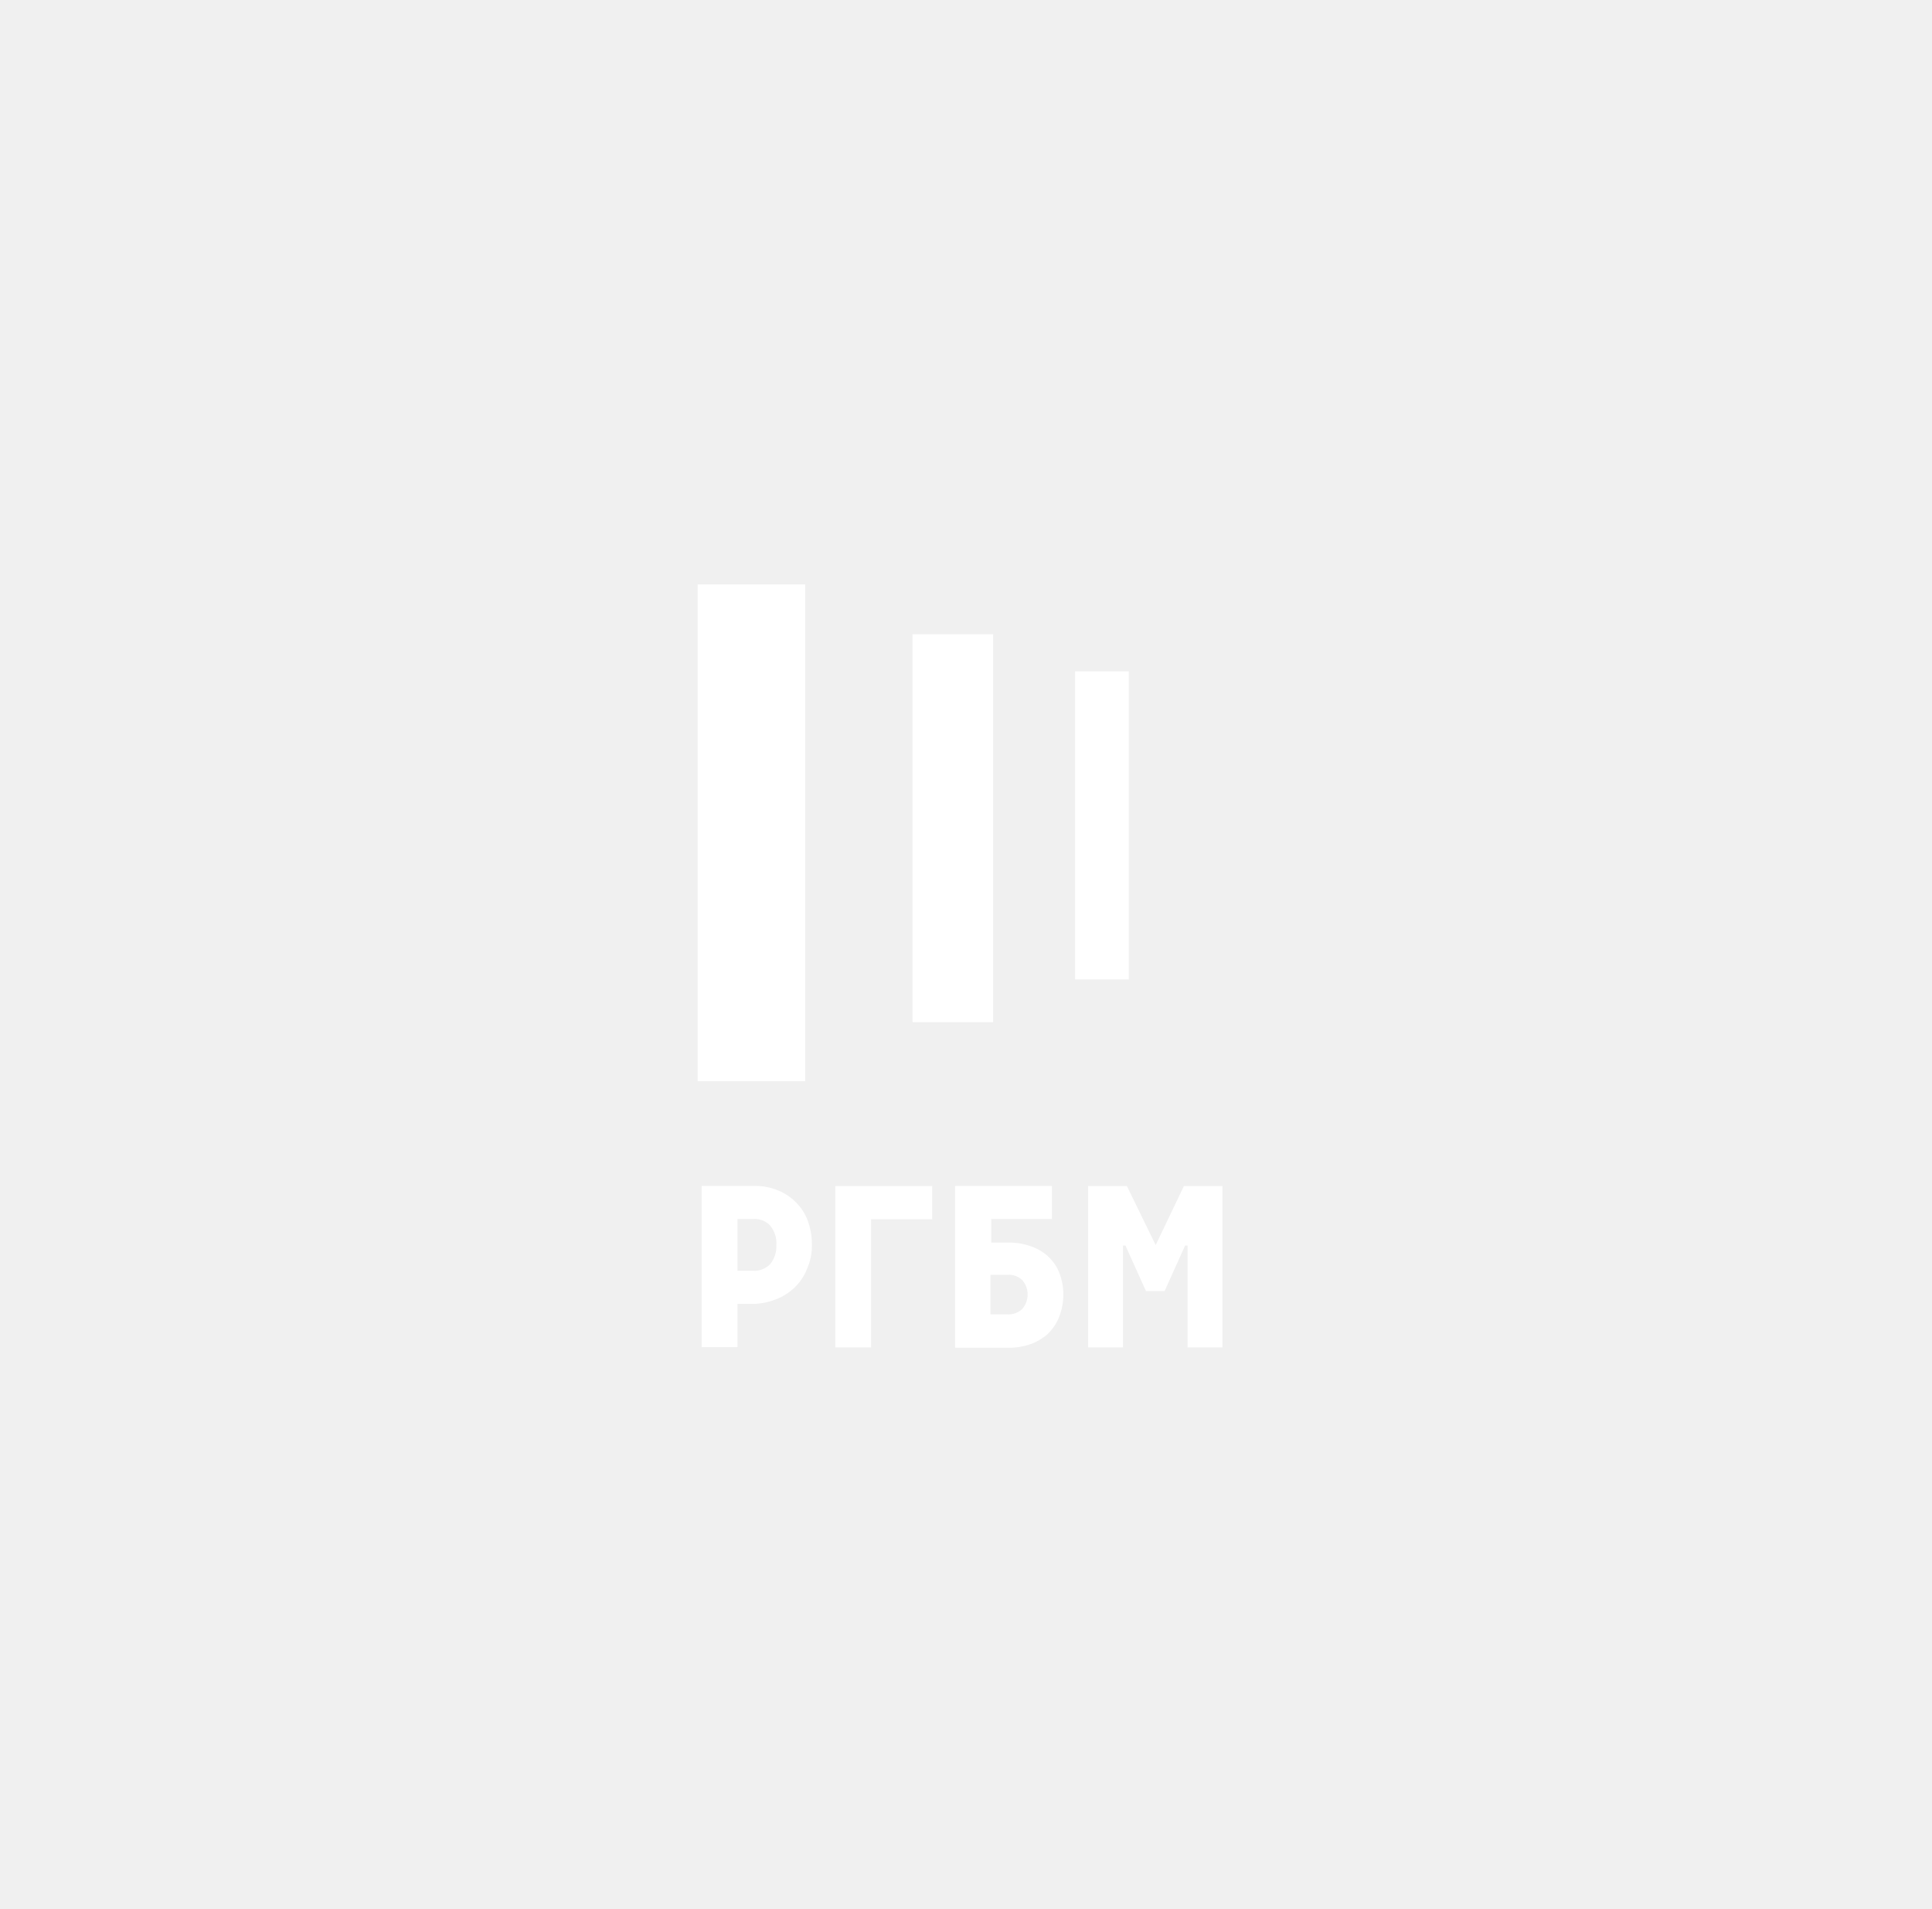
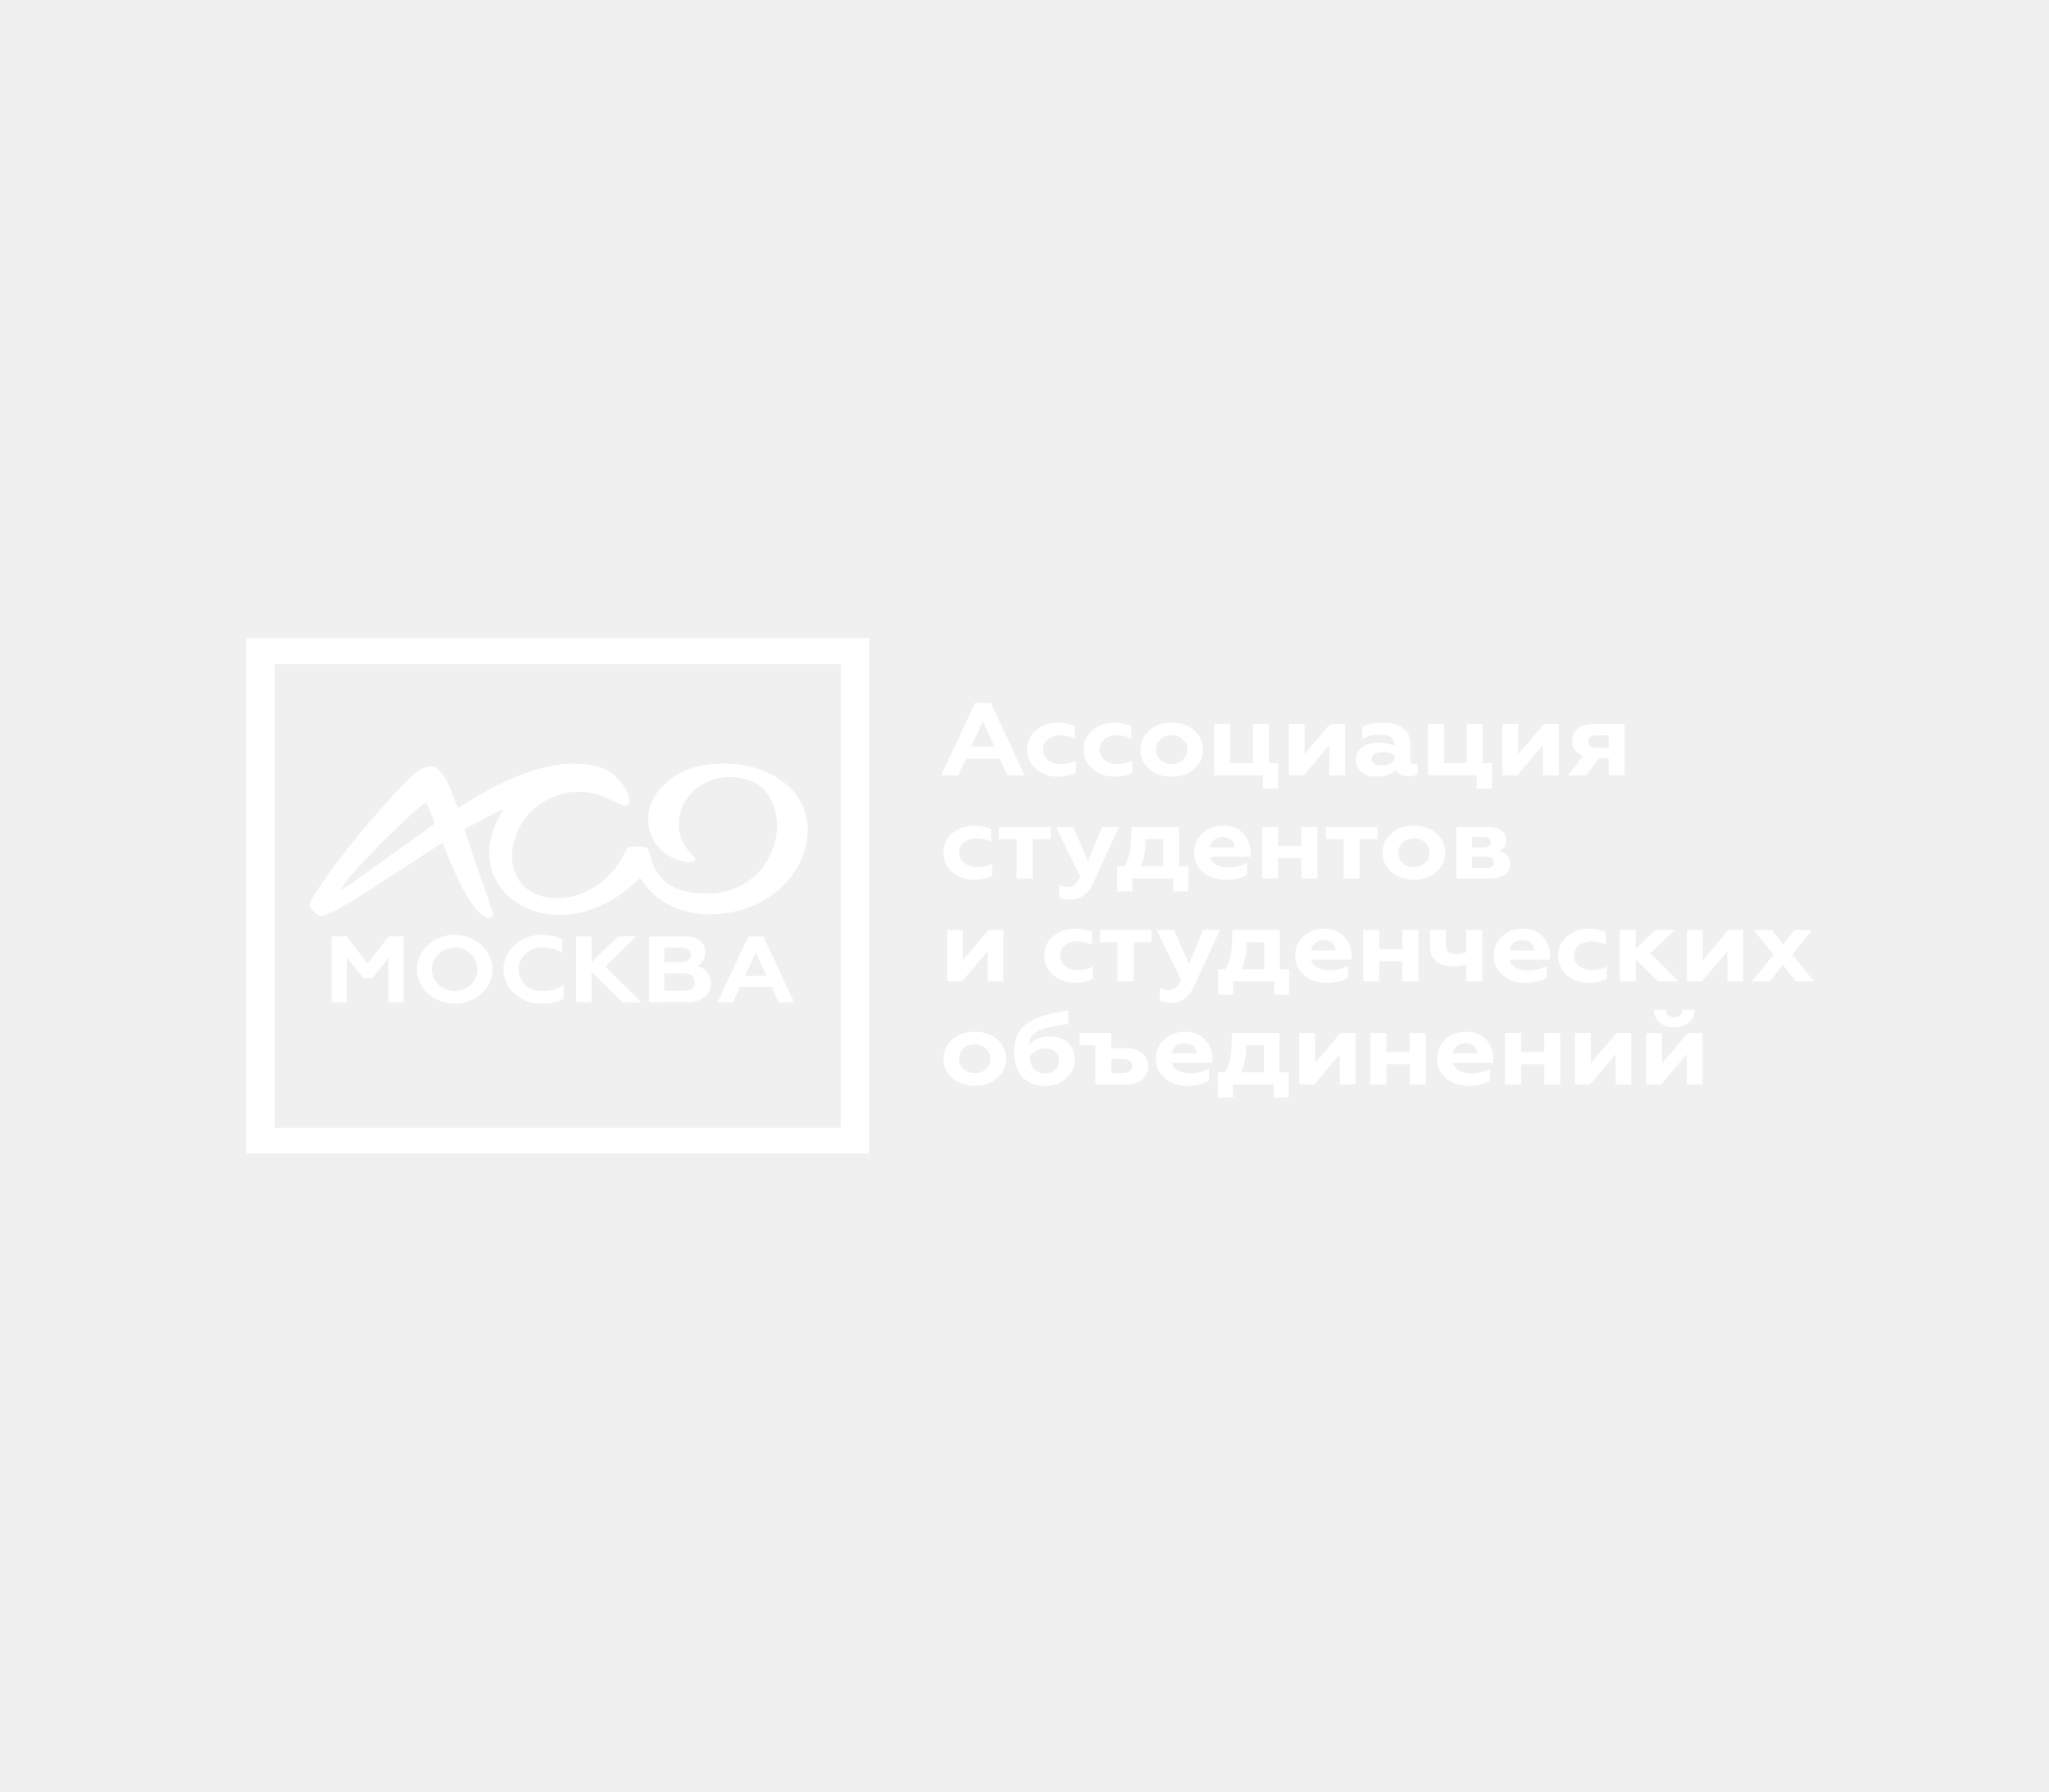
- <svg xmlns="http://www.w3.org/2000/svg" width="162" height="160" viewBox="0 0 162 160" fill="none">
-   <path d="M65.223 99.803C65.794 100.028 66.312 100.371 66.742 100.809C67.179 101.243 67.516 101.766 67.73 102.343C67.965 102.985 68.083 103.663 68.079 104.347C68.095 105.046 67.956 105.74 67.672 106.38C67.442 106.976 67.082 107.515 66.618 107.957C66.165 108.394 65.626 108.731 65.034 108.948C64.423 109.19 63.772 109.318 63.115 109.324H61.836V112.942H58.834V99.434H63.297C63.957 99.424 64.613 99.549 65.223 99.803M63.137 106.546C63.406 106.562 63.675 106.52 63.925 106.422C64.176 106.325 64.403 106.175 64.59 105.982C64.948 105.527 65.129 104.959 65.099 104.383C65.139 103.801 64.957 103.225 64.59 102.769C64.415 102.576 64.197 102.424 63.954 102.327C63.711 102.229 63.449 102.187 63.188 102.205H61.836V106.546H63.137Z" fill="white" />
-   <path d="M78.168 102.227H73.037V112.971H70.035V99.441H78.168V102.227Z" fill="white" />
-   <path d="M88.204 102.206H83.117V104.181H84.57C85.199 104.174 85.823 104.277 86.416 104.485C86.956 104.661 87.451 104.95 87.87 105.331C88.288 105.711 88.614 106.181 88.822 106.706C89.277 107.889 89.277 109.198 88.822 110.381C88.611 110.925 88.287 111.418 87.87 111.828C87.445 112.206 86.952 112.501 86.416 112.696C85.823 112.903 85.199 113.006 84.57 113H80.086V99.435H88.204V102.206ZM84.447 110.2C84.681 110.217 84.915 110.184 85.136 110.104C85.356 110.024 85.557 109.899 85.726 109.737C86.013 109.402 86.17 108.976 86.17 108.536C86.17 108.096 86.013 107.67 85.726 107.335C85.566 107.178 85.375 107.057 85.164 106.98C84.954 106.902 84.729 106.87 84.505 106.886H83.051V110.2H84.447Z" fill="white" />
-   <path d="M96.904 104.39L99.273 99.441H102.5V112.971H99.579V104.426H99.375L97.653 108.246H96.09L94.367 104.426H94.164V112.971H91.242V99.441H94.491L96.904 104.39Z" fill="white" />
-   <path d="M67.512 49H58.5V90.651H67.512V49Z" fill="white" />
-   <path d="M94.651 56.285H90.144V82.114H94.651V56.285Z" fill="white" />
-   <path d="M83.277 53.175H76.518V85.703H83.277V53.175Z" fill="white" />
+ <svg xmlns="http://www.w3.org/2000/svg" width="183" height="160" viewBox="0 0 183 160" fill="none">
+   <path d="M86.282 67.746H89.275L89.973 69.237H91.52L88.486 62.76H87.09L84.057 69.237H85.584L86.282 67.746ZM87.778 64.416L88.81 66.651H86.736L87.778 64.416Z" fill="white" />
+   <path d="M92.552 68.694C93.087 69.135 93.735 69.356 94.483 69.356C95.08 69.356 95.606 69.246 96.081 69.016V67.912C95.687 68.123 95.231 68.224 94.715 68.224C94.281 68.224 93.907 68.105 93.603 67.865C93.3 67.626 93.148 67.314 93.148 66.936C93.148 66.559 93.3 66.246 93.593 66.016C93.896 65.777 94.27 65.657 94.715 65.657C95.13 65.657 95.565 65.749 96 65.933V64.829C95.555 64.627 95.059 64.526 94.503 64.526C93.745 64.526 93.097 64.747 92.552 65.188C92.015 65.621 91.742 66.2 91.742 66.927C91.742 67.654 92.015 68.243 92.552 68.694Z" fill="white" />
+   <path d="M97.598 68.694C98.134 69.135 98.782 69.356 99.53 69.356C100.127 69.356 100.653 69.246 101.128 69.016V67.912C100.734 68.123 100.278 68.224 99.762 68.224C99.327 68.224 98.954 68.105 98.65 67.865C98.347 67.626 98.195 67.314 98.195 66.936C98.195 66.559 98.347 66.246 98.64 66.016C98.944 65.777 99.317 65.657 99.762 65.657C100.177 65.657 100.612 65.749 101.047 65.933V64.829C100.602 64.627 100.106 64.526 99.55 64.526C98.791 64.526 98.144 64.747 97.598 65.188C97.062 65.621 96.789 66.2 96.789 66.927C96.789 67.654 97.062 68.243 97.598 68.694Z" fill="white" />
+   <path d="M104.647 69.356C105.466 69.356 106.134 69.126 106.659 68.666C107.185 68.197 107.448 67.626 107.448 66.936C107.448 66.265 107.185 65.694 106.659 65.225C106.134 64.756 105.466 64.526 104.647 64.526C103.828 64.526 103.16 64.756 102.634 65.225C102.109 65.685 101.846 66.255 101.846 66.936C101.846 67.626 102.109 68.197 102.634 68.666C103.16 69.126 103.828 69.356 104.647 69.356ZM103.646 66.025C103.909 65.777 104.243 65.657 104.647 65.657C105.051 65.657 105.385 65.777 105.648 66.025C105.911 66.265 106.043 66.568 106.043 66.936C106.043 67.304 105.911 67.608 105.648 67.856C105.385 68.105 105.051 68.224 104.647 68.224C104.243 68.224 103.909 68.105 103.646 67.856C103.383 67.608 103.251 67.304 103.251 66.936C103.251 66.568 103.383 66.265 103.646 66.025Z" fill="white" />
+   <path d="M112.788 70.405H114.164V68.151H113.334V64.645H111.908V68.151H109.875V64.645H108.449V69.236H112.788V70.405Z" fill="white" />
+   <path d="M118.724 66.531V69.236H120.13V64.645H118.795L116.509 67.35V64.645H115.104V69.236H116.438L118.724 66.531Z" fill="white" />
+   <path d="M122.952 69.356C123.671 69.356 124.247 69.144 124.692 68.73C124.884 69.126 125.258 69.319 125.835 69.319C126.168 69.319 126.421 69.255 126.603 69.126V68.178C126.532 68.215 126.431 68.234 126.31 68.234C126.077 68.234 125.956 68.114 125.956 67.884V66.329C125.956 65.768 125.734 65.326 125.289 65.004C124.854 64.682 124.267 64.526 123.549 64.526C122.811 64.526 122.194 64.645 121.678 64.894V65.98C122.154 65.722 122.669 65.593 123.205 65.593C124.095 65.593 124.54 65.878 124.54 66.458V66.596C124.135 66.403 123.65 66.311 123.084 66.311C122.538 66.311 122.073 66.439 121.678 66.697C121.284 66.955 121.092 67.332 121.092 67.82C121.092 68.749 121.86 69.356 122.952 69.356ZM123.489 67.157C123.903 67.157 124.247 67.249 124.54 67.424V67.884C124.277 68.197 123.893 68.353 123.397 68.353C122.871 68.353 122.497 68.16 122.497 67.755C122.497 67.378 122.882 67.157 123.489 67.157Z" fill="white" />
+   <path d="M131.872 70.405H133.247V68.151H132.418V64.645H130.992V68.151H128.959V64.645H127.533V69.236H131.872V70.405Z" fill="white" />
+   <path d="M137.808 66.531V69.236H139.214V64.645H137.879L135.593 67.35V64.645H134.188V69.236H135.522L137.808 66.531Z" fill="white" />
+   <path d="M141.65 69.236L142.814 67.718H143.673V69.236H145.099V64.645H142.389C141.064 64.645 140.407 65.28 140.407 66.136C140.407 66.817 140.74 67.267 141.408 67.488L140.053 69.236H141.65ZM142.622 65.657H143.673V66.78H142.622C142.146 66.78 141.863 66.578 141.863 66.219C141.863 65.86 142.146 65.657 142.622 65.657Z" fill="white" />
+   <path d="M86.111 75.216C86.414 74.977 86.788 74.857 87.233 74.857C87.648 74.857 88.083 74.949 88.518 75.133V74.029C88.073 73.827 87.577 73.726 87.02 73.726C86.262 73.726 85.615 73.946 85.069 74.388C84.533 74.82 84.26 75.4 84.26 76.127C84.26 76.854 84.533 77.442 85.069 77.893C85.605 78.335 86.252 78.556 87.001 78.556C87.597 78.556 88.123 78.445 88.599 78.215V77.111C88.204 77.323 87.749 77.424 87.233 77.424C86.798 77.424 86.424 77.304 86.121 77.065C85.817 76.826 85.665 76.513 85.665 76.136C85.665 75.759 85.817 75.446 86.111 75.216Z" fill="white" />
+   <path d="M92.237 78.436V74.931H93.835V73.845H89.223V74.931H90.801V78.436H92.237Z" fill="white" />
+   <path d="M95.353 79.2C95.08 79.2 94.817 79.135 94.584 79.016V80.147C94.837 80.267 95.18 80.331 95.596 80.331C96.496 80.331 97.163 79.862 97.608 78.914L99.944 73.845H98.437L97.173 76.863L95.838 73.845H94.301L96.475 78.28C96.182 78.914 95.868 79.2 95.353 79.2Z" fill="white" />
+   <path d="M101.139 78.436H104.779V79.604H106.124V77.35H105.295V73.845H101.048L101.027 74.738C101.007 75.943 100.805 76.808 100.42 77.35H99.773V79.604H101.139V78.436ZM102.322 74.931H103.899V77.35H101.877C102.17 76.697 102.322 75.888 102.322 74.931Z" fill="white" />
+   <path d="M106.658 76.136C106.658 76.863 106.931 77.452 107.468 77.893C108.003 78.335 108.671 78.556 109.459 78.556C110.289 78.556 110.926 78.399 111.381 78.086V77.047C110.866 77.314 110.329 77.452 109.763 77.452C108.873 77.452 108.226 77.12 108.074 76.495H111.695V76.154C111.695 75.474 111.472 74.903 111.038 74.434C110.603 73.965 110.026 73.726 109.288 73.726C108.509 73.726 107.872 73.956 107.387 74.425C106.901 74.885 106.658 75.455 106.658 76.136ZM109.227 74.747C109.864 74.747 110.259 75.161 110.289 75.667H108.074C108.145 75.124 108.58 74.747 109.227 74.747Z" fill="white" />
+   <path d="M112.738 73.845V78.436H114.164V76.633H116.237V78.436H117.663V73.845H116.237V75.547H114.164V73.845H112.738Z" fill="white" />
+   <path d="M123.022 73.845H118.42V74.931H119.998V78.436H121.424V74.931H123.022V73.845Z" fill="white" />
+   <path d="M124.265 74.425C123.739 74.885 123.477 75.455 123.477 76.136C123.477 76.826 123.739 77.396 124.265 77.866C124.791 78.326 125.459 78.556 126.278 78.556C127.097 78.556 127.764 78.326 128.291 77.866C128.817 77.396 129.08 76.826 129.08 76.136C129.08 75.464 128.817 74.894 128.291 74.425C127.764 73.956 127.097 73.726 126.278 73.726C125.459 73.726 124.791 73.956 124.265 74.425ZM127.673 76.136C127.673 76.504 127.542 76.808 127.279 77.056C127.016 77.304 126.683 77.424 126.278 77.424C125.873 77.424 125.54 77.304 125.277 77.056C125.014 76.808 124.882 76.504 124.882 76.136C124.882 75.768 125.014 75.464 125.277 75.225C125.54 74.977 125.873 74.857 126.278 74.857C126.683 74.857 127.016 74.977 127.279 75.225C127.542 75.464 127.673 75.768 127.673 76.136Z" fill="white" />
+   <path d="M134.542 75.023C134.542 74.351 133.976 73.845 132.924 73.845H130.072V78.436H133.045C134.219 78.436 134.886 77.948 134.886 77.176C134.886 76.596 134.563 76.2 133.925 75.998C134.34 75.805 134.542 75.483 134.542 75.023ZM131.478 74.738H132.469C132.924 74.738 133.146 74.894 133.146 75.207C133.146 75.52 132.924 75.676 132.469 75.676H131.478V74.738ZM132.692 77.525H131.478V76.495H132.692C133.187 76.495 133.43 76.67 133.43 77.01C133.43 77.35 133.187 77.525 132.692 77.525Z" fill="white" />
+   <path d="M89.618 87.636V83.045H88.283L85.998 85.75V83.045H84.592V87.636H85.927L88.212 84.931V87.636H89.618Z" fill="white" />
+   <path d="M97.608 86.311C97.214 86.523 96.759 86.624 96.243 86.624C95.808 86.624 95.434 86.505 95.13 86.265C94.827 86.026 94.676 85.713 94.676 85.336C94.676 84.959 94.827 84.646 95.121 84.416C95.424 84.177 95.798 84.057 96.243 84.057C96.658 84.057 97.093 84.149 97.527 84.333V83.229C97.082 83.027 96.587 82.926 96.031 82.926C95.272 82.926 94.625 83.147 94.079 83.588C93.543 84.021 93.269 84.6 93.269 85.327C93.269 86.054 93.543 86.643 94.079 87.093C94.615 87.535 95.262 87.756 96.01 87.756C96.607 87.756 97.133 87.645 97.608 87.415V86.311Z" fill="white" />
+   <path d="M98.234 84.131H99.812V87.636H101.248V84.131H102.846V83.045H98.234V84.131Z" fill="white" />
+   <path d="M104.362 88.4C104.089 88.4 103.826 88.335 103.593 88.216V89.347C103.846 89.467 104.19 89.531 104.605 89.531C105.505 89.531 106.173 89.062 106.618 88.115L108.954 83.045H107.447L106.183 86.063L104.848 83.045H103.311L105.485 87.48C105.192 88.115 104.878 88.4 104.362 88.4Z" fill="white" />
+   <path d="M114.305 83.045H110.058L110.037 83.938C110.017 85.143 109.815 86.008 109.431 86.551H108.783V88.805H110.149V87.636H113.789V88.805H115.135V86.551H114.305V83.045ZM112.91 86.551H110.887C111.18 85.897 111.332 85.088 111.332 84.131H112.91V86.551Z" fill="white" />
+   <path d="M116.479 87.093C117.015 87.535 117.683 87.756 118.472 87.756C119.301 87.756 119.938 87.599 120.393 87.287V86.247C119.877 86.514 119.341 86.652 118.775 86.652C117.885 86.652 117.238 86.321 117.086 85.695H120.707V85.355C120.707 84.674 120.484 84.103 120.049 83.634C119.614 83.165 119.038 82.926 118.3 82.926C117.521 82.926 116.884 83.156 116.398 83.625C115.913 84.085 115.67 84.655 115.67 85.336C115.67 86.063 115.943 86.652 116.479 87.093ZM118.239 83.947C118.876 83.947 119.27 84.361 119.301 84.867H117.086C117.157 84.324 117.592 83.947 118.239 83.947Z" fill="white" />
+   <path d="M123.176 85.833H125.249V87.636H126.675V83.045H125.249V84.747H123.176V83.045H121.75V87.636H123.176V85.833Z" fill="white" />
+   <path d="M130.959 86.127V87.636H132.385V83.045H130.959V85.014C130.727 85.134 130.433 85.189 130.079 85.189C129.402 85.189 129.129 84.941 129.129 84.278V83.045H127.703V84.407C127.703 85.658 128.421 86.284 129.857 86.284C130.272 86.284 130.636 86.229 130.959 86.127Z" fill="white" />
+   <path d="M138.133 87.287V86.247C137.617 86.514 137.081 86.652 136.515 86.652C135.625 86.652 134.978 86.321 134.826 85.695H138.446V85.355C138.446 84.674 138.224 84.103 137.789 83.634C137.354 83.165 136.778 82.926 136.039 82.926C135.261 82.926 134.624 83.156 134.138 83.625C133.653 84.085 133.41 84.655 133.41 85.336C133.41 86.063 133.683 86.652 134.219 87.093C134.755 87.535 135.423 87.756 136.211 87.756C137.041 87.756 137.678 87.599 138.133 87.287ZM135.979 83.947C136.616 83.947 137.01 84.361 137.041 84.867H134.826C134.897 84.324 135.332 83.947 135.979 83.947Z" fill="white" />
+   <path d="M143.503 87.415V86.311C143.109 86.523 142.653 86.624 142.137 86.624C141.702 86.624 141.329 86.505 141.025 86.265C140.722 86.026 140.57 85.713 140.57 85.336C140.57 84.959 140.722 84.646 141.015 84.416C141.319 84.177 141.692 84.057 142.137 84.057C142.552 84.057 142.987 84.149 143.422 84.333V83.229C142.977 83.027 142.481 82.926 141.925 82.926C141.167 82.926 140.519 83.147 139.973 83.588C139.437 84.021 139.164 84.6 139.164 85.327C139.164 86.054 139.437 86.643 139.973 87.093C140.509 87.535 141.157 87.756 141.905 87.756C142.502 87.756 143.028 87.645 143.503 87.415Z" fill="white" />
+   <path d="M149.925 87.636L147.386 85.115L149.581 83.045H147.831L146.092 84.72V83.045H144.666V87.636H146.092V85.658L148.084 87.636H149.925Z" fill="white" />
+   <path d="M152.07 85.75V83.045H150.664V87.636H151.999L154.285 84.931V87.636H155.691V83.045H154.356L152.07 85.75Z" fill="white" />
+   <path d="M160.077 85.235L161.847 83.045H160.27L159.248 84.333L158.237 83.045H156.639L158.399 85.244L156.467 87.636H158.045L159.228 86.164L160.401 87.636H161.999L160.077 85.235Z" fill="white" />
+   <path d="M87.061 92.125C86.242 92.125 85.574 92.355 85.049 92.824C84.523 93.284 84.26 93.855 84.26 94.535C84.26 95.225 84.523 95.796 85.049 96.265C85.574 96.725 86.242 96.955 87.061 96.955C87.88 96.955 88.548 96.725 89.074 96.265C89.6 95.796 89.863 95.225 89.863 94.535C89.863 93.864 89.6 93.293 89.074 92.824C88.548 92.355 87.88 92.125 87.061 92.125ZM88.062 95.455C87.799 95.704 87.466 95.823 87.061 95.823C86.657 95.823 86.323 95.704 86.06 95.455C85.797 95.207 85.665 94.903 85.665 94.535C85.665 94.167 85.797 93.864 86.06 93.625C86.323 93.376 86.657 93.257 87.061 93.257C87.466 93.257 87.799 93.376 88.062 93.625C88.325 93.864 88.457 94.167 88.457 94.535C88.457 94.903 88.325 95.207 88.062 95.455Z" fill="white" />
+   <path d="M93.754 92.54C92.955 92.54 92.328 92.797 91.873 93.322C91.913 92.88 92.065 92.54 92.348 92.31C92.561 92.135 92.682 92.034 93.005 91.923C93.329 91.813 93.46 91.767 93.865 91.693C94.077 91.647 94.229 91.62 94.34 91.601L94.866 91.519L95.402 91.436V90.231C94.533 90.359 93.814 90.507 93.248 90.681C92.692 90.847 92.196 91.077 91.771 91.362C90.932 91.923 90.578 92.742 90.578 93.966C90.578 94.876 90.821 95.603 91.296 96.146C91.771 96.689 92.459 96.956 93.349 96.956C94.108 96.956 94.734 96.735 95.23 96.293C95.736 95.852 95.989 95.281 95.989 94.591C95.989 93.975 95.776 93.478 95.362 93.101C94.947 92.724 94.411 92.54 93.754 92.54ZM93.339 95.861C92.49 95.861 91.984 95.309 91.974 94.315C92.257 93.91 92.824 93.616 93.39 93.616C94.088 93.616 94.583 94.03 94.583 94.683C94.583 95.373 94.067 95.861 93.339 95.861Z" fill="white" />
+   <path d="M100.471 93.588H99.258V92.245H96.416V93.331H97.832V96.836H100.542C101.179 96.836 101.675 96.68 102.029 96.376C102.383 96.063 102.555 95.677 102.555 95.207C102.555 94.223 101.736 93.588 100.471 93.588ZM100.249 95.833H99.258V94.554H100.249C100.805 94.554 101.129 94.793 101.129 95.198C101.129 95.603 100.805 95.833 100.249 95.833Z" fill="white" />
+   <path d="M105.87 92.125C105.091 92.125 104.454 92.355 103.969 92.824C103.483 93.284 103.24 93.855 103.24 94.535C103.24 95.262 103.513 95.851 104.05 96.293C104.585 96.734 105.253 96.955 106.041 96.955C106.871 96.955 107.508 96.799 107.964 96.486V95.446C107.448 95.713 106.911 95.851 106.345 95.851C105.455 95.851 104.808 95.52 104.656 94.894H108.277V94.554C108.277 93.873 108.054 93.303 107.62 92.833C107.185 92.364 106.608 92.125 105.87 92.125ZM104.656 94.066C104.727 93.523 105.162 93.146 105.809 93.146C106.446 93.146 106.841 93.56 106.871 94.066H104.656Z" fill="white" />
+   <path d="M114.273 92.245H110.026L110.006 93.138C109.986 94.343 109.783 95.207 109.399 95.75H108.752V98.004H110.117V96.836H113.758V98.004H115.103V95.75H114.273V92.245ZM112.878 95.75H110.855C111.149 95.097 111.3 94.287 111.3 93.331H112.878V95.75Z" fill="white" />
+   <path d="M117.449 94.95V92.245H116.043V96.836H117.378L119.664 94.131V96.836H121.069V92.245H119.735L117.449 94.95Z" fill="white" />
+   <path d="M125.906 93.947H123.822V92.245H122.396V96.836H123.822V95.033H125.906V96.836H127.332V92.245H125.906V93.947Z" fill="white" />
+   <path d="M130.971 92.125C130.192 92.125 129.555 92.355 129.07 92.824C128.584 93.284 128.342 93.855 128.342 94.535C128.342 95.262 128.615 95.851 129.151 96.293C129.686 96.734 130.354 96.955 131.143 96.955C131.972 96.955 132.609 96.799 133.065 96.486V95.446C132.549 95.713 132.013 95.851 131.446 95.851C130.556 95.851 129.909 95.52 129.757 94.894H133.378V94.554C133.378 93.873 133.156 93.303 132.721 92.833C132.286 92.364 131.709 92.125 130.971 92.125ZM129.757 94.066C129.828 93.523 130.263 93.146 130.911 93.146C131.547 93.146 131.942 93.56 131.972 94.066H129.757Z" fill="white" />
+   <path d="M137.921 93.947H135.848V92.245H134.422V96.836H135.848V95.033H137.921V96.836H139.347V92.245H137.921V93.947Z" fill="white" />
+   <path d="M142.076 94.95V92.245H140.67V96.836H142.005L144.29 94.131V96.836H145.696V92.245H144.361L142.076 94.95Z" fill="white" />
+   <path d="M148.781 90.165H147.709C147.719 91.132 148.477 91.739 149.54 91.739C150.055 91.739 150.49 91.601 150.834 91.316C151.178 91.03 151.35 90.653 151.36 90.165H150.278C150.267 90.57 149.984 90.837 149.53 90.837C149.074 90.837 148.781 90.57 148.781 90.165Z" fill="white" />
+   <path d="M148.437 94.95V92.245H147.031V96.836H148.366L150.652 94.131V96.836H152.057V92.245H150.723L148.437 94.95Z" fill="white" />
+   <path d="M69.068 69.245C67.369 68.316 65.488 68.058 63.516 68.233C62.171 68.353 60.947 68.776 59.926 69.549C58.389 70.708 57.63 72.153 57.964 73.928C58.197 75.133 58.925 76.062 60.189 76.642C60.603 76.835 61.059 76.964 61.534 76.973C61.756 76.973 61.999 76.973 62.09 76.78C62.181 76.587 61.989 76.458 61.858 76.338C61.514 76.026 61.23 75.676 61.018 75.271C60.169 73.634 60.705 71.518 62.282 70.349C63.476 69.466 64.861 69.209 66.368 69.521C67.824 69.834 68.654 70.745 69.089 71.932C69.594 73.339 69.473 74.738 68.896 76.109C68.492 77.075 67.865 77.921 66.945 78.593C65.519 79.632 63.85 79.945 62.029 79.733C60.098 79.513 58.824 78.611 58.247 76.992C58.126 76.651 58.035 76.293 57.934 75.943C57.883 75.759 57.782 75.648 57.559 75.639C57.256 75.621 56.942 75.593 56.639 75.575C56.255 75.566 56.002 75.704 55.85 76.044C55.304 77.222 54.475 78.234 53.342 79.034C52.24 79.816 50.986 80.249 49.539 80.193C47.749 80.129 46.465 79.264 45.949 77.774C45.656 76.927 45.666 76.072 45.889 75.216C46.313 73.606 47.244 72.272 48.902 71.407C50.379 70.635 51.956 70.469 53.585 71.021C54.181 71.223 54.738 71.518 55.314 71.775C55.425 71.821 55.516 71.895 55.628 71.932C55.88 72.024 56.133 71.922 56.194 71.692C56.224 71.573 56.224 71.435 56.204 71.315C56.143 70.92 55.971 70.552 55.739 70.211C55.051 69.199 54.09 68.509 52.715 68.298C51.744 68.15 50.783 68.15 49.823 68.288C48.376 68.5 47.021 68.96 45.717 69.521C44.169 70.193 42.723 71.002 41.327 71.886C41.196 71.969 41.054 72.051 40.882 72.143C40.822 71.969 40.781 71.849 40.731 71.729C40.458 71.058 40.215 70.377 39.901 69.724C39.739 69.383 39.497 69.07 39.234 68.776C38.89 68.399 38.526 68.344 38.01 68.528C37.616 68.666 37.262 68.85 36.979 69.126C36.655 69.439 36.321 69.742 36.008 70.064C33.692 72.493 31.558 75.041 29.586 77.682C28.979 78.491 28.433 79.338 27.917 80.193C27.553 80.8 27.523 80.911 28.2 81.546C28.23 81.573 28.261 81.592 28.291 81.619C28.483 81.794 28.706 81.831 28.949 81.73C29.333 81.564 29.737 81.426 30.091 81.224C30.991 80.709 31.881 80.184 32.751 79.632C34.885 78.27 36.999 76.881 39.123 75.501C39.234 75.428 39.355 75.354 39.497 75.271C39.547 75.382 39.598 75.446 39.628 75.52C39.81 75.943 39.972 76.375 40.154 76.799C40.68 78.031 41.216 79.264 41.965 80.414C42.197 80.782 42.47 81.132 42.773 81.454C42.946 81.638 43.188 81.785 43.411 81.923C43.552 82.015 43.724 81.987 43.866 81.895C44.007 81.803 44.068 81.674 44.028 81.527C43.997 81.417 43.957 81.306 43.916 81.196C43.138 78.924 42.349 76.642 41.57 74.37C41.469 74.057 41.469 74.048 41.762 73.891C42.662 73.404 43.572 72.925 44.483 72.456C44.604 72.392 44.736 72.355 44.948 72.281C44.827 72.493 44.766 72.612 44.695 72.732C43.886 74.14 43.502 75.621 43.805 77.194C44.321 79.844 46.88 81.776 50.227 81.693C51.289 81.665 52.3 81.426 53.261 81.031C54.596 80.488 55.729 79.715 56.74 78.795C56.882 78.666 57.013 78.546 57.155 78.427C57.205 78.473 57.226 78.482 57.246 78.501C57.317 78.602 57.387 78.703 57.458 78.795C58.045 79.623 58.803 80.313 59.774 80.8C61.423 81.638 63.193 81.822 65.043 81.509C70.12 80.662 72.406 76.587 72.112 73.615C71.91 71.748 70.919 70.257 69.068 69.245ZM38.647 73.68C36.291 75.363 33.944 77.056 31.598 78.74C31.214 79.016 30.799 79.246 30.395 79.503C31.052 78.105 37.019 72.18 38.051 71.674C38.101 71.748 38.162 71.821 38.192 71.904C38.384 72.364 38.566 72.824 38.758 73.284C38.819 73.441 38.809 73.56 38.647 73.68Z" fill="white" />
+   <path d="M66.841 83.616L64.07 89.504H65.466L66.093 88.133H68.915L69.542 89.504H70.937L68.166 83.625H66.841V83.616ZM66.538 87.14L67.499 85.051L68.46 87.14H66.538Z" fill="white" />
+   <path d="M56.811 83.616H55.183L52.826 85.935V83.616H51.461V89.504H52.826V86.781L55.608 89.504H57.286L54.07 86.312L56.811 83.616Z" fill="white" />
+   <path d="M32.831 86.054L30.97 83.616H29.615V89.504H30.97V85.484L32.467 87.351H33.236L34.692 85.511V89.504H36.047V83.616H34.692L32.831 86.054Z" fill="white" />
+   <path d="M40.608 83.478C38.748 83.478 37.23 84.848 37.23 86.55C37.23 88.243 38.737 89.623 40.608 89.623C42.479 89.623 43.986 88.252 43.986 86.55C43.986 84.858 42.469 83.478 40.608 83.478ZM40.608 88.492C39.486 88.492 38.575 87.627 38.575 86.55C38.575 85.483 39.486 84.609 40.608 84.609C41.731 84.609 42.641 85.474 42.641 86.55C42.641 87.618 41.731 88.492 40.608 88.492Z" fill="white" />
+   <path d="M48.347 88.492C47.224 88.492 46.314 87.627 46.314 86.55C46.314 85.483 47.224 84.609 48.347 84.609C48.994 84.609 49.722 84.71 50.208 85.115V83.873C49.672 83.606 49.034 83.478 48.347 83.478C46.486 83.478 44.969 84.848 44.969 86.55C44.969 88.243 46.476 89.623 48.347 89.623C49.085 89.623 49.773 89.485 50.329 89.181V87.903C49.833 88.418 49.014 88.492 48.347 88.492Z" fill="white" />
+   <path d="M62.228 86.265C62.643 86.063 62.997 85.677 62.997 85.042C62.997 83.809 61.723 83.625 61.44 83.625H59.336H59.134H57.971V89.504H59.326V89.495H61.622C62.056 89.495 63.483 89.163 63.483 87.848C63.493 86.771 62.785 86.394 62.228 86.265ZM59.326 84.619H60.61C60.813 84.619 61.713 84.536 61.713 85.272C61.713 85.925 61.035 85.925 60.61 85.925H59.326V84.619ZM60.823 88.464H59.326V86.919H60.823C61.045 86.919 62.036 86.827 62.036 87.691C62.046 88.464 61.288 88.464 60.823 88.464Z" fill="white" />
+   <path d="M22 103H77.623V57H22V103ZM24.528 59.3H75.095V100.7H24.528V59.3Z" fill="white" />
</svg>
